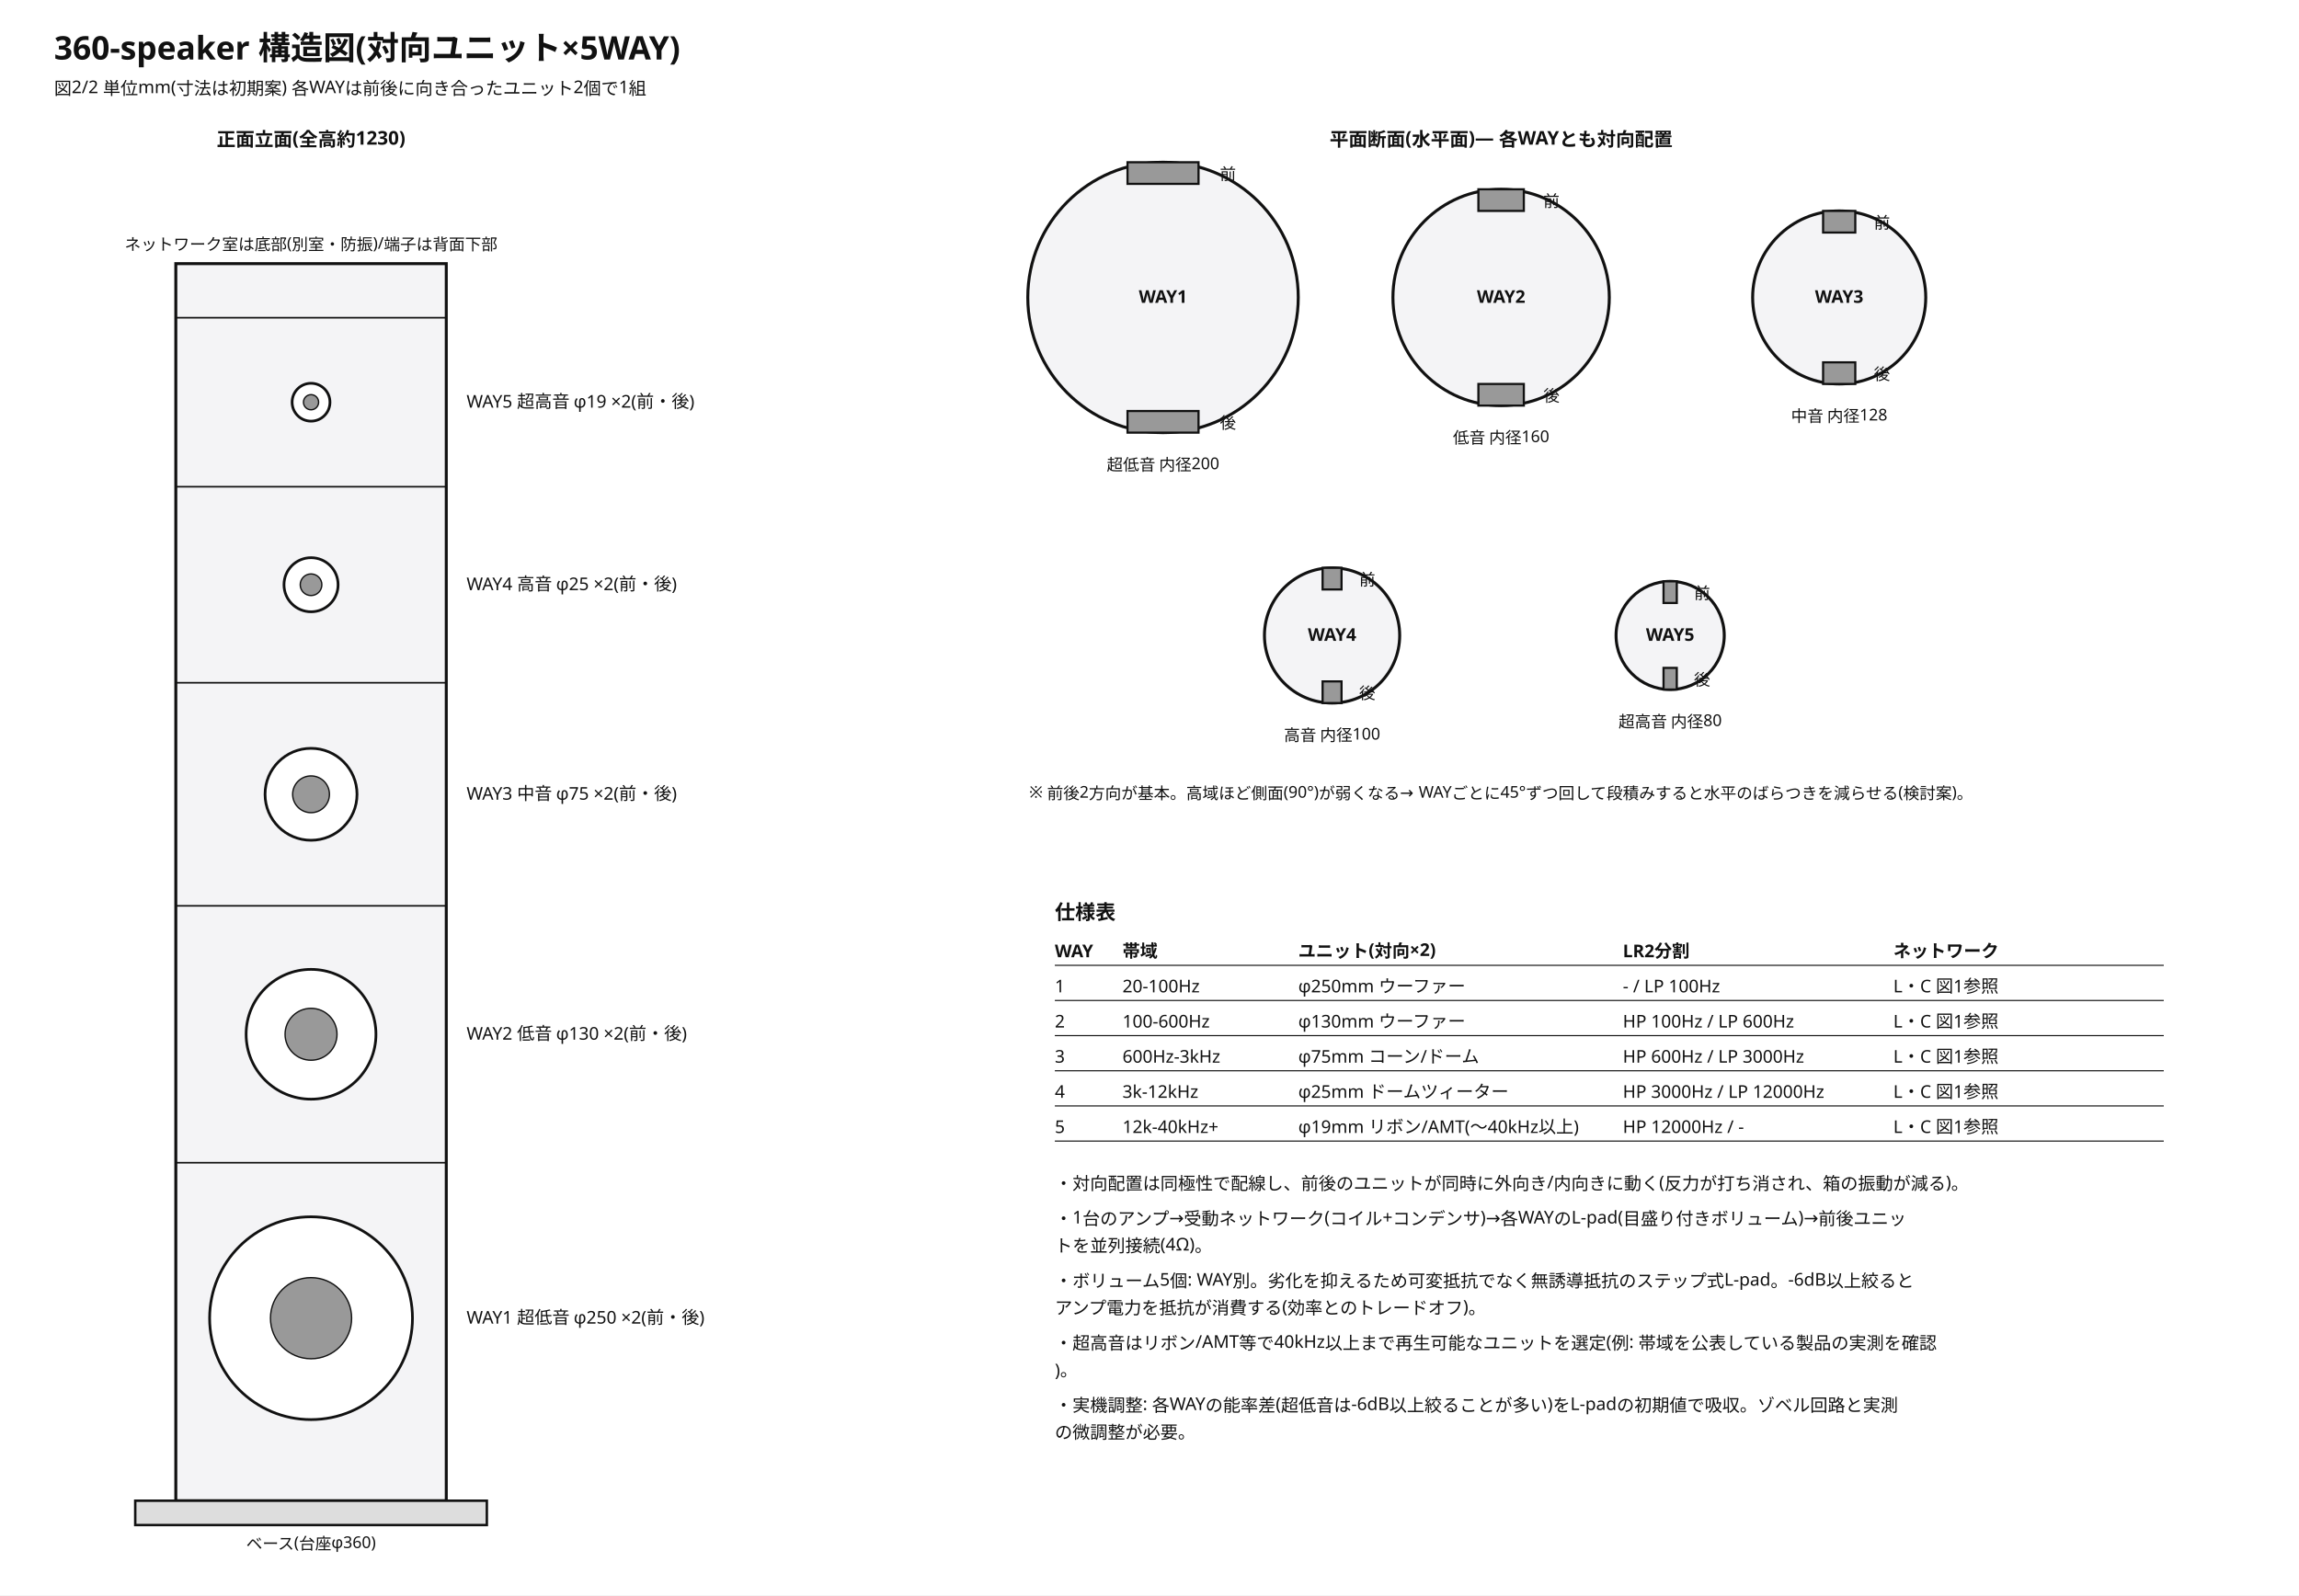
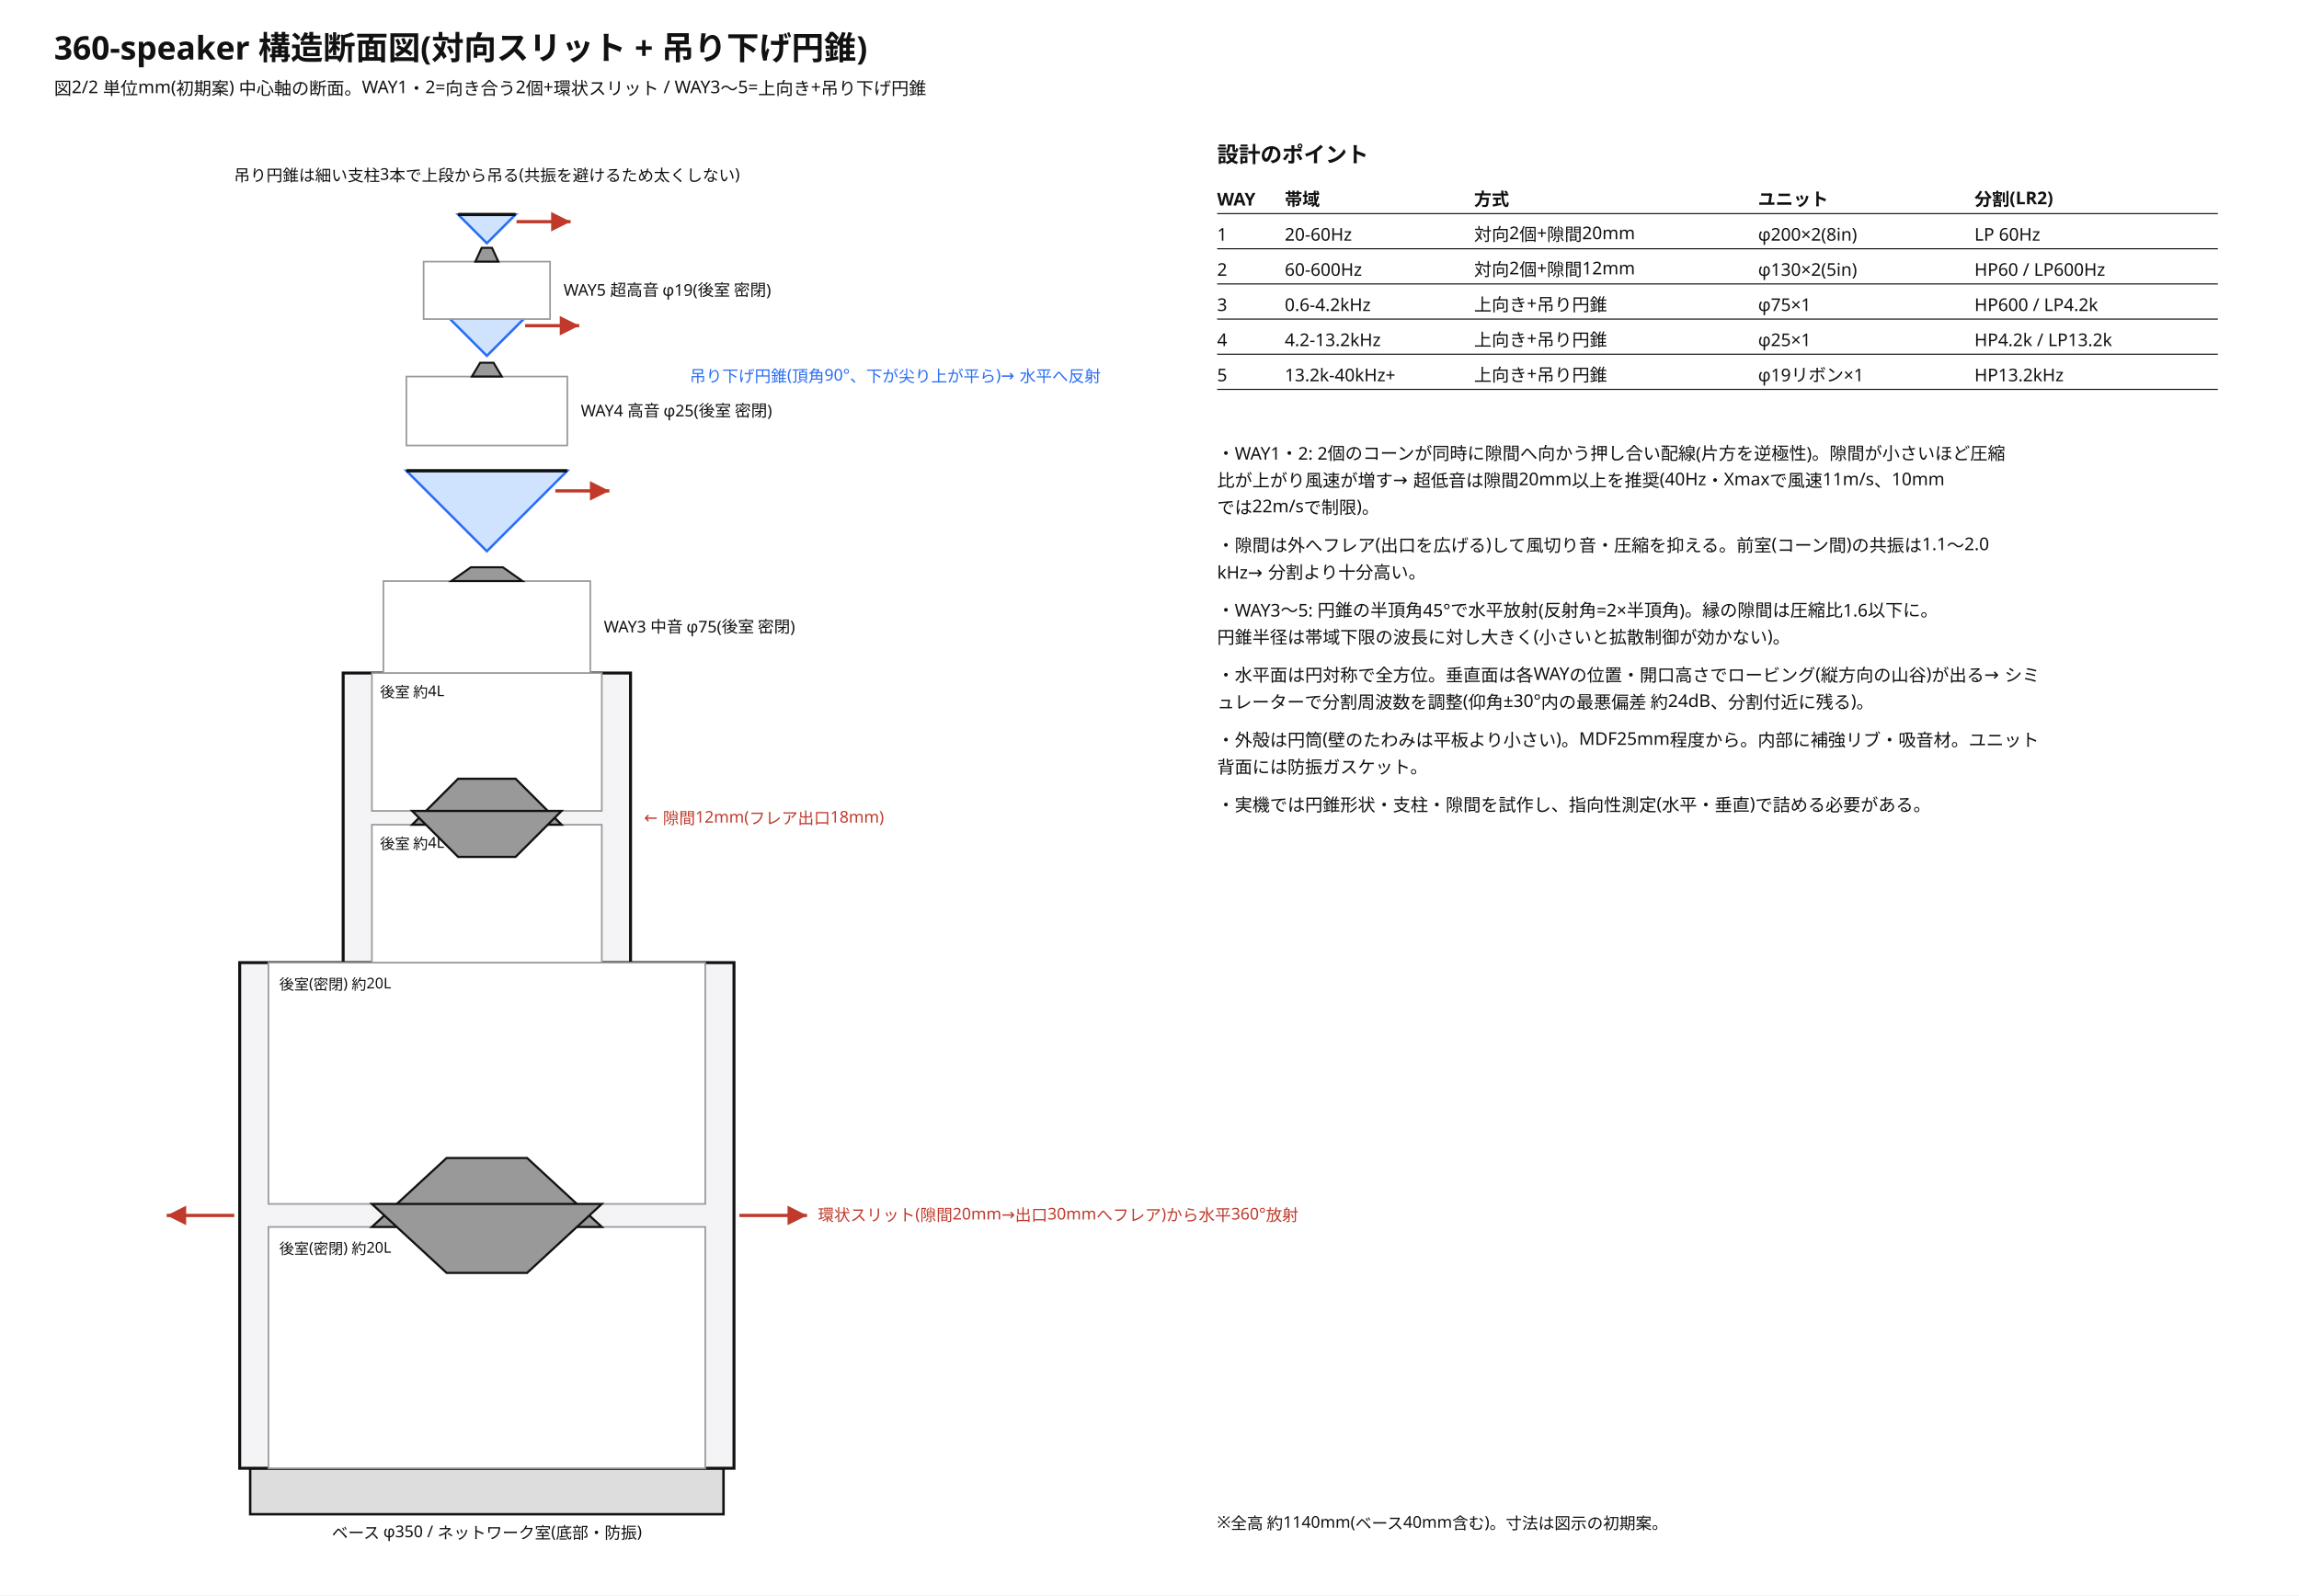
<svg xmlns="http://www.w3.org/2000/svg" viewBox="0 0 1700 1180" width="1700" height="1180" font-family="Meiryo,Yu Gothic,sans-serif">
+   <defs>
+     <marker id="a" markerWidth="8" markerHeight="8" refX="6" refY="3" orient="auto">
+       <path d="M0,0 L6,3 L0,6 Z" fill="#c0392b" />
+     </marker>
+   </defs>
  <rect width="1700" height="1180" fill="#fff" />
-   <text x="40" y="44" font-size="24" text-anchor="start" font-weight="bold" fill="#111">360-speaker  構造図(対向ユニット×5WAY)</text>
-   <text x="40" y="70" font-size="13" text-anchor="start" font-weight="normal" fill="#111">図2/2  単位mm(寸法は初期案)  各WAYは前後に向き合ったユニット2個で1組</text>
-   <text x="230" y="108" font-size="14" text-anchor="middle" font-weight="bold" fill="#111">正面立面(全高約1230)</text>
-   <rect x="130" y="195" width="200" height="915" fill="#f4f4f6" stroke="#111" stroke-width="2.2" />
-   <rect x="100" y="1110" width="260" height="18" fill="#ddd" stroke="#111" stroke-width="1.8" />
-   <text x="230" y="1146" font-size="12" text-anchor="middle" font-weight="normal" fill="#111">ベース(台座φ360)</text>
-   <line x1="130" y1="860" x2="330" y2="860" stroke="#111" stroke-width="1.2" />
-   <circle cx="230" cy="975.0" r="75" fill="#fff" stroke="#111" stroke-width="2" />
-   <circle cx="230" cy="975.0" r="30.0" fill="#999" stroke="#111" />
-   <text x="345" y="979.0" font-size="13" text-anchor="start" font-weight="normal" fill="#111">WAY1 超低音  φ250  ×2(前・後)</text>
-   <line x1="130" y1="670" x2="330" y2="670" stroke="#111" stroke-width="1.2" />
-   <circle cx="230" cy="765.0" r="48" fill="#fff" stroke="#111" stroke-width="2" />
-   <circle cx="230" cy="765.0" r="19.2" fill="#999" stroke="#111" />
-   <text x="345" y="769.0" font-size="13" text-anchor="start" font-weight="normal" fill="#111">WAY2 低音  φ130  ×2(前・後)</text>
-   <line x1="130" y1="505" x2="330" y2="505" stroke="#111" stroke-width="1.2" />
-   <circle cx="230" cy="587.5" r="34" fill="#fff" stroke="#111" stroke-width="2" />
-   <circle cx="230" cy="587.5" r="13.6" fill="#999" stroke="#111" />
-   <text x="345" y="591.5" font-size="13" text-anchor="start" font-weight="normal" fill="#111">WAY3 中音  φ75  ×2(前・後)</text>
-   <line x1="130" y1="360" x2="330" y2="360" stroke="#111" stroke-width="1.2" />
-   <circle cx="230" cy="432.5" r="20" fill="#fff" stroke="#111" stroke-width="2" />
-   <circle cx="230" cy="432.5" r="8.0" fill="#999" stroke="#111" />
-   <text x="345" y="436.5" font-size="13" text-anchor="start" font-weight="normal" fill="#111">WAY4 高音  φ25  ×2(前・後)</text>
-   <line x1="130" y1="235" x2="330" y2="235" stroke="#111" stroke-width="1.2" />
-   <circle cx="230" cy="297.5" r="14" fill="#fff" stroke="#111" stroke-width="2" />
-   <circle cx="230" cy="297.5" r="5.6" fill="#999" stroke="#111" />
-   <text x="345" y="301.5" font-size="13" text-anchor="start" font-weight="normal" fill="#111">WAY5 超高音  φ19  ×2(前・後)</text>
-   <text x="230" y="185" font-size="12" text-anchor="middle" font-weight="normal" fill="#111">ネットワーク室は底部(別室・防振)/端子は背面下部</text>
-   <text x="1110" y="108" font-size="14" text-anchor="middle" font-weight="bold" fill="#111">平面断面(水平面)— 各WAYとも対向配置</text>
-   <circle cx="860" cy="220" r="100" fill="#f4f4f6" stroke="#111" stroke-width="2.2" />
-   <rect x="833.75" y="120" width="52.5" height="16" fill="#999" stroke="#111" stroke-width="1.6" />
-   <text x="902.0" y="133" font-size="12" text-anchor="start" font-weight="normal" fill="#111">前</text>
-   <rect x="833.75" y="304" width="52.5" height="16" fill="#999" stroke="#111" stroke-width="1.6" />
-   <text x="902.0" y="317" font-size="12" text-anchor="start" font-weight="normal" fill="#111">後</text>
-   <text x="860" y="224" font-size="13" text-anchor="middle" font-weight="bold" fill="#111">WAY1</text>
-   <text x="860" y="348" font-size="12" text-anchor="middle" font-weight="normal" fill="#111">超低音 内径200</text>
-   <circle cx="1110" cy="220" r="80" fill="#f4f4f6" stroke="#111" stroke-width="2.2" />
-   <rect x="1093.2" y="140" width="33.6" height="16" fill="#999" stroke="#111" stroke-width="1.6" />
-   <text x="1141.2" y="153" font-size="12" text-anchor="start" font-weight="normal" fill="#111">前</text>
-   <rect x="1093.2" y="284" width="33.6" height="16" fill="#999" stroke="#111" stroke-width="1.6" />
-   <text x="1141.2" y="297" font-size="12" text-anchor="start" font-weight="normal" fill="#111">後</text>
-   <text x="1110" y="224" font-size="13" text-anchor="middle" font-weight="bold" fill="#111">WAY2</text>
-   <text x="1110" y="328" font-size="12" text-anchor="middle" font-weight="normal" fill="#111">低音 内径160</text>
-   <circle cx="1360" cy="220" r="64" fill="#f4f4f6" stroke="#111" stroke-width="2.2" />
-   <rect x="1348.1" y="156" width="23.8" height="16" fill="#999" stroke="#111" stroke-width="1.6" />
-   <text x="1385.6" y="169" font-size="12" text-anchor="start" font-weight="normal" fill="#111">前</text>
-   <rect x="1348.1" y="268" width="23.8" height="16" fill="#999" stroke="#111" stroke-width="1.6" />
-   <text x="1385.6" y="281" font-size="12" text-anchor="start" font-weight="normal" fill="#111">後</text>
-   <text x="1360" y="224" font-size="13" text-anchor="middle" font-weight="bold" fill="#111">WAY3</text>
-   <text x="1360" y="312" font-size="12" text-anchor="middle" font-weight="normal" fill="#111">中音 内径128</text>
-   <circle cx="985" cy="470" r="50" fill="#f4f4f6" stroke="#111" stroke-width="2.2" />
-   <rect x="978.0" y="420" width="14.0" height="16" fill="#999" stroke="#111" stroke-width="1.6" />
-   <text x="1005.0" y="433" font-size="12" text-anchor="start" font-weight="normal" fill="#111">前</text>
-   <rect x="978.0" y="504" width="14.0" height="16" fill="#999" stroke="#111" stroke-width="1.6" />
-   <text x="1005.0" y="517" font-size="12" text-anchor="start" font-weight="normal" fill="#111">後</text>
-   <text x="985" y="474" font-size="13" text-anchor="middle" font-weight="bold" fill="#111">WAY4</text>
-   <text x="985" y="548" font-size="12" text-anchor="middle" font-weight="normal" fill="#111">高音 内径100</text>
-   <circle cx="1235" cy="470" r="40" fill="#f4f4f6" stroke="#111" stroke-width="2.2" />
-   <rect x="1230.1" y="430" width="9.8" height="16" fill="#999" stroke="#111" stroke-width="1.6" />
-   <text x="1252.6" y="443" font-size="12" text-anchor="start" font-weight="normal" fill="#111">前</text>
-   <rect x="1230.1" y="494" width="9.8" height="16" fill="#999" stroke="#111" stroke-width="1.6" />
-   <text x="1252.6" y="507" font-size="12" text-anchor="start" font-weight="normal" fill="#111">後</text>
-   <text x="1235" y="474" font-size="13" text-anchor="middle" font-weight="bold" fill="#111">WAY5</text>
-   <text x="1235" y="538" font-size="12" text-anchor="middle" font-weight="normal" fill="#111">超高音 内径80</text>
-   <text x="1110" y="590" font-size="12" text-anchor="middle" font-weight="normal" fill="#111">※ 前後2方向が基本。高域ほど側面(90°)が弱くなる→ WAYごとに45°ずつ回して段積みすると水平のばらつきを減らせる(検討案)。</text>
-   <text x="780" y="680" font-size="15" text-anchor="start" font-weight="bold" fill="#111">仕様表</text>
-   <text x="780" y="708" font-size="13" text-anchor="start" font-weight="bold" fill="#111">WAY</text>
-   <text x="830" y="708" font-size="13" text-anchor="start" font-weight="bold" fill="#111">帯域</text>
-   <text x="960" y="708" font-size="13" text-anchor="start" font-weight="bold" fill="#111">ユニット(対向×2)</text>
-   <text x="1200" y="708" font-size="13" text-anchor="start" font-weight="bold" fill="#111">LR2分割</text>
-   <text x="1400" y="708" font-size="13" text-anchor="start" font-weight="bold" fill="#111">ネットワーク</text>
-   <line x1="780" y1="714" x2="1600" y2="714" stroke="#111" stroke-width="0.8" />
-   <text x="780" y="734" font-size="13" text-anchor="start" font-weight="normal" fill="#111">1</text>
-   <text x="830" y="734" font-size="13" text-anchor="start" font-weight="normal" fill="#111">20-100Hz</text>
-   <text x="960" y="734" font-size="13" text-anchor="start" font-weight="normal" fill="#111">φ250mm ウーファー</text>
-   <text x="1200" y="734" font-size="13" text-anchor="start" font-weight="normal" fill="#111">- / LP 100Hz</text>
-   <text x="1400" y="734" font-size="13" text-anchor="start" font-weight="normal" fill="#111">L・C 図1参照</text>
-   <line x1="780" y1="740" x2="1600" y2="740" stroke="#111" stroke-width="0.8" />
-   <text x="780" y="760" font-size="13" text-anchor="start" font-weight="normal" fill="#111">2</text>
-   <text x="830" y="760" font-size="13" text-anchor="start" font-weight="normal" fill="#111">100-600Hz</text>
-   <text x="960" y="760" font-size="13" text-anchor="start" font-weight="normal" fill="#111">φ130mm ウーファー</text>
-   <text x="1200" y="760" font-size="13" text-anchor="start" font-weight="normal" fill="#111">HP 100Hz / LP 600Hz</text>
-   <text x="1400" y="760" font-size="13" text-anchor="start" font-weight="normal" fill="#111">L・C 図1参照</text>
-   <line x1="780" y1="766" x2="1600" y2="766" stroke="#111" stroke-width="0.8" />
-   <text x="780" y="786" font-size="13" text-anchor="start" font-weight="normal" fill="#111">3</text>
-   <text x="830" y="786" font-size="13" text-anchor="start" font-weight="normal" fill="#111">600Hz-3kHz</text>
-   <text x="960" y="786" font-size="13" text-anchor="start" font-weight="normal" fill="#111">φ75mm コーン/ドーム</text>
-   <text x="1200" y="786" font-size="13" text-anchor="start" font-weight="normal" fill="#111">HP 600Hz / LP 3000Hz</text>
-   <text x="1400" y="786" font-size="13" text-anchor="start" font-weight="normal" fill="#111">L・C 図1参照</text>
-   <line x1="780" y1="792" x2="1600" y2="792" stroke="#111" stroke-width="0.8" />
-   <text x="780" y="812" font-size="13" text-anchor="start" font-weight="normal" fill="#111">4</text>
-   <text x="830" y="812" font-size="13" text-anchor="start" font-weight="normal" fill="#111">3k-12kHz</text>
-   <text x="960" y="812" font-size="13" text-anchor="start" font-weight="normal" fill="#111">φ25mm ドームツィーター</text>
-   <text x="1200" y="812" font-size="13" text-anchor="start" font-weight="normal" fill="#111">HP 3000Hz / LP 12000Hz</text>
-   <text x="1400" y="812" font-size="13" text-anchor="start" font-weight="normal" fill="#111">L・C 図1参照</text>
-   <line x1="780" y1="818" x2="1600" y2="818" stroke="#111" stroke-width="0.8" />
-   <text x="780" y="838" font-size="13" text-anchor="start" font-weight="normal" fill="#111">5</text>
-   <text x="830" y="838" font-size="13" text-anchor="start" font-weight="normal" fill="#111">12k-40kHz+</text>
-   <text x="960" y="838" font-size="13" text-anchor="start" font-weight="normal" fill="#111">φ19mm リボン/AMT(〜40kHz以上)</text>
-   <text x="1200" y="838" font-size="13" text-anchor="start" font-weight="normal" fill="#111">HP 12000Hz / -</text>
-   <text x="1400" y="838" font-size="13" text-anchor="start" font-weight="normal" fill="#111">L・C 図1参照</text>
-   <line x1="780" y1="844" x2="1600" y2="844" stroke="#111" stroke-width="0.8" />
-   <text x="780" y="880" font-size="13" text-anchor="start" font-weight="normal" fill="#111">・対向配置は同極性で配線し、前後のユニットが同時に外向き/内向きに動く(反力が打ち消され、箱の振動が減る)。</text>
-   <text x="780" y="906" font-size="13" text-anchor="start" font-weight="normal" fill="#111">・1台のアンプ→受動ネットワーク(コイル+コンデンサ)→各WAYのL-pad(目盛り付きボリューム)→前後ユニッ</text>
-   <text x="780" y="926" font-size="13" text-anchor="start" font-weight="normal" fill="#111">トを並列接続(4Ω)。</text>
-   <text x="780" y="952" font-size="13" text-anchor="start" font-weight="normal" fill="#111">・ボリューム5個: WAY別。劣化を抑えるため可変抵抗でなく無誘導抵抗のステップ式L-pad。-6dB以上絞ると</text>
-   <text x="780" y="972" font-size="13" text-anchor="start" font-weight="normal" fill="#111">アンプ電力を抵抗が消費する(効率とのトレードオフ)。</text>
-   <text x="780" y="998" font-size="13" text-anchor="start" font-weight="normal" fill="#111">・超高音はリボン/AMT等で40kHz以上まで再生可能なユニットを選定(例: 帯域を公表している製品の実測を確認</text>
-   <text x="780" y="1018" font-size="13" text-anchor="start" font-weight="normal" fill="#111">)。</text>
-   <text x="780" y="1044" font-size="13" text-anchor="start" font-weight="normal" fill="#111">・実機調整: 各WAYの能率差(超低音は-6dB以上絞ることが多い)をL-padの初期値で吸収。ゾベル回路と実測</text>
-   <text x="780" y="1064" font-size="13" text-anchor="start" font-weight="normal" fill="#111">の微調整が必要。</text>
+   <text x="40" y="44" font-size="24" text-anchor="start" font-weight="bold" fill="#111">360-speaker  構造断面図(対向スリット + 吊り下げ円錐)</text>
+   <text x="40" y="70" font-size="13" text-anchor="start" font-weight="normal" fill="#111">図2/2  単位mm(初期案)  中心軸の断面。WAY1・2=向き合う2個+環状スリット / WAY3〜5=上向き+吊り下げ円錐</text>
+   <rect x="185" y="1086.0" width="350" height="34.0" fill="#ddd" stroke="#111" stroke-width="1.8" />
+   <text x="360" y="1138.0" font-size="12" text-anchor="middle" font-weight="normal" fill="#111">ベース φ350 / ネットワーク室(底部・防振)</text>
+   <rect x="177.25" y="712.0" width="365.5" height="374.0" fill="#f4f4f6" stroke="#111" stroke-width="2.2" />
+   <rect x="253.75" y="497.8" width="212.5" height="214.2" fill="#f4f4f6" stroke="#111" stroke-width="2.2" />
+   <rect x="198.5" y="907.5" width="323.0" height="178.5" fill="#fff" stroke="#999" stroke-width="1.2" />
+   <text x="206.5" y="927.5" font-size="11" text-anchor="start" font-weight="normal" fill="#111">後室(密閉) 約20L</text>
+   <rect x="198.5" y="712.0" width="323.0" height="178.5" fill="#fff" stroke="#999" stroke-width="1.2" />
+   <text x="206.5" y="732.0" font-size="11" text-anchor="start" font-weight="normal" fill="#111">後室(密閉) 約20L</text>
+   <path d="M275.0,907.5 L330.25,856.5 L389.75,856.5 L445.0,907.5 Z" fill="#999" stroke="#111" stroke-width="1.6" />
+   <path d="M275.0,890.5 L330.25,941.5 L389.75,941.5 L445.0,890.5 Z" fill="#999" stroke="#111" stroke-width="1.6" />
+   <path d="M173.25,899.0 l-50,0" stroke="#c0392b" stroke-width="2.4" marker-end="url(#a)" />
+   <path d="M546.75,899.0 l50,0" stroke="#c0392b" stroke-width="2.4" marker-end="url(#a)" />
+   <text x="604.75" y="903.0" font-size="12" text-anchor="start" font-weight="normal" fill="#c0392b">環状スリット(隙間20mm→出口30mmへフレア)から水平360°放射</text>
+   <rect x="275.0" y="610.0" width="170.0" height="102.0" fill="#fff" stroke="#999" stroke-width="1.2" />
+   <text x="281.0" y="628.0" font-size="11" text-anchor="start" font-weight="normal" fill="#111">後室 約4L</text>
+   <rect x="275.0" y="497.8" width="170.0" height="102.0" fill="#fff" stroke="#999" stroke-width="1.2" />
+   <text x="281.0" y="515.8" font-size="11" text-anchor="start" font-weight="normal" fill="#111">後室 約4L</text>
+   <path d="M304.75,610.0 L338.75,576.0 L381.25,576.0 L415.25,610.0 Z" fill="#999" stroke="#111" stroke-width="1.6" />
+   <path d="M304.75,599.8 L338.75,633.8 L381.25,633.8 L415.25,599.8 Z" fill="#999" stroke="#111" stroke-width="1.6" />
+   <text x="476.25" y="608.9" font-size="12" text-anchor="start" font-weight="normal" fill="#c0392b">← 隙間12mm(フレア出口18mm)</text>
+   <rect x="283.5" y="429.8" width="153.0" height="68.0" fill="#fff" stroke="#999" stroke-width="1.2" />
+   <text x="446.5" y="467.8" font-size="12" text-anchor="start" font-weight="normal" fill="#111">WAY3 中音 φ75(後室 密閉)</text>
+   <path d="M333.65,429.8 L348.142,419.6 L371.858,419.6 L386.35,429.8 Z" fill="#999" stroke="#111" stroke-width="1.5" />
+   <path d="M360,407.7 L300.5,348.2 L419.5,348.2 Z" fill="#cfe3ff" stroke="#2a6df4" stroke-width="1.8" />
+   <line x1="300.5" y1="348.2" x2="419.5" y2="348.2" stroke="#111" stroke-width="2.4" />
+   <path d="M410.625,363.075 l40,0" stroke="#c0392b" stroke-width="2.4" marker-end="url(#a)" />
+   <rect x="300.5" y="278.5" width="119.0" height="51.0" fill="#fff" stroke="#999" stroke-width="1.2" />
+   <text x="429.5" y="308.0" font-size="12" text-anchor="start" font-weight="normal" fill="#111">WAY4 高音 φ25(後室 密閉)</text>
+   <path d="M348.95,278.5 L355.027,268.3 L364.973,268.3 L371.05,278.5 Z" fill="#999" stroke="#111" stroke-width="1.5" />
+   <path d="M360,263.2 L330.25,233.45 L389.75,233.45 Z" fill="#cfe3ff" stroke="#2a6df4" stroke-width="1.8" />
+   <line x1="330.25" y1="233.45" x2="389.75" y2="233.45" stroke="#111" stroke-width="2.4" />
+   <path d="M388.312,240.888 l40,0" stroke="#c0392b" stroke-width="2.4" marker-end="url(#a)" />
+   <rect x="313.25" y="193.5" width="93.5" height="42.5" fill="#fff" stroke="#999" stroke-width="1.2" />
+   <text x="416.75" y="218.75" font-size="12" text-anchor="start" font-weight="normal" fill="#111">WAY5 超高音 φ19(後室 密閉)</text>
+   <path d="M351.5,193.5 L356.175,183.3 L363.825,183.3 L368.5,193.5 Z" fill="#999" stroke="#111" stroke-width="1.5" />
+   <path d="M360,179.9 L338.75,158.65 L381.25,158.65 Z" fill="#cfe3ff" stroke="#2a6df4" stroke-width="1.8" />
+   <line x1="338.75" y1="158.65" x2="381.25" y2="158.65" stroke="#111" stroke-width="2.4" />
+   <path d="M381.938,163.962 l40,0" stroke="#c0392b" stroke-width="2.4" marker-end="url(#a)" />
+   <text x="510" y="282.5" font-size="12" text-anchor="start" font-weight="normal" fill="#2a6df4">吊り下げ円錐(頂角90°、下が尖り上が平ら)→ 水平へ反射</text>
+   <text x="360" y="134.0" font-size="12" text-anchor="middle" font-weight="normal" fill="#111">吊り円錐は細い支柱3本で上段から吊る(共振を避けるため太くしない)</text>
+   <text x="900" y="120" font-size="16" text-anchor="start" font-weight="bold" fill="#111">設計のポイント</text>
+   <text x="900" y="152" font-size="13" text-anchor="start" font-weight="bold" fill="#111">WAY</text>
+   <text x="950" y="152" font-size="13" text-anchor="start" font-weight="bold" fill="#111">帯域</text>
+   <text x="1090" y="152" font-size="13" text-anchor="start" font-weight="bold" fill="#111">方式</text>
+   <text x="1300" y="152" font-size="13" text-anchor="start" font-weight="bold" fill="#111">ユニット</text>
+   <text x="1460" y="152" font-size="13" text-anchor="start" font-weight="bold" fill="#111">分割(LR2)</text>
+   <line x1="900" y1="158" x2="1640" y2="158" stroke="#111" stroke-width="0.8" />
+   <text x="900" y="178" font-size="13" text-anchor="start" font-weight="normal" fill="#111">1</text>
+   <text x="950" y="178" font-size="13" text-anchor="start" font-weight="normal" fill="#111">20-60Hz</text>
+   <text x="1090" y="178" font-size="13" text-anchor="start" font-weight="normal" fill="#111">対向2個+隙間20mm</text>
+   <text x="1300" y="178" font-size="13" text-anchor="start" font-weight="normal" fill="#111">φ200×2(8in)</text>
+   <text x="1460" y="178" font-size="13" text-anchor="start" font-weight="normal" fill="#111">LP 60Hz</text>
+   <line x1="900" y1="184" x2="1640" y2="184" stroke="#111" stroke-width="0.8" />
+   <text x="900" y="204" font-size="13" text-anchor="start" font-weight="normal" fill="#111">2</text>
+   <text x="950" y="204" font-size="13" text-anchor="start" font-weight="normal" fill="#111">60-600Hz</text>
+   <text x="1090" y="204" font-size="13" text-anchor="start" font-weight="normal" fill="#111">対向2個+隙間12mm</text>
+   <text x="1300" y="204" font-size="13" text-anchor="start" font-weight="normal" fill="#111">φ130×2(5in)</text>
+   <text x="1460" y="204" font-size="13" text-anchor="start" font-weight="normal" fill="#111">HP60 / LP600Hz</text>
+   <line x1="900" y1="210" x2="1640" y2="210" stroke="#111" stroke-width="0.8" />
+   <text x="900" y="230" font-size="13" text-anchor="start" font-weight="normal" fill="#111">3</text>
+   <text x="950" y="230" font-size="13" text-anchor="start" font-weight="normal" fill="#111">0.6-4.2kHz</text>
+   <text x="1090" y="230" font-size="13" text-anchor="start" font-weight="normal" fill="#111">上向き+吊り円錐</text>
+   <text x="1300" y="230" font-size="13" text-anchor="start" font-weight="normal" fill="#111">φ75×1</text>
+   <text x="1460" y="230" font-size="13" text-anchor="start" font-weight="normal" fill="#111">HP600 / LP4.2k</text>
+   <line x1="900" y1="236" x2="1640" y2="236" stroke="#111" stroke-width="0.8" />
+   <text x="900" y="256" font-size="13" text-anchor="start" font-weight="normal" fill="#111">4</text>
+   <text x="950" y="256" font-size="13" text-anchor="start" font-weight="normal" fill="#111">4.2-13.2kHz</text>
+   <text x="1090" y="256" font-size="13" text-anchor="start" font-weight="normal" fill="#111">上向き+吊り円錐</text>
+   <text x="1300" y="256" font-size="13" text-anchor="start" font-weight="normal" fill="#111">φ25×1</text>
+   <text x="1460" y="256" font-size="13" text-anchor="start" font-weight="normal" fill="#111">HP4.2k / LP13.2k</text>
+   <line x1="900" y1="262" x2="1640" y2="262" stroke="#111" stroke-width="0.8" />
+   <text x="900" y="282" font-size="13" text-anchor="start" font-weight="normal" fill="#111">5</text>
+   <text x="950" y="282" font-size="13" text-anchor="start" font-weight="normal" fill="#111">13.2k-40kHz+</text>
+   <text x="1090" y="282" font-size="13" text-anchor="start" font-weight="normal" fill="#111">上向き+吊り円錐</text>
+   <text x="1300" y="282" font-size="13" text-anchor="start" font-weight="normal" fill="#111">φ19リボン×1</text>
+   <text x="1460" y="282" font-size="13" text-anchor="start" font-weight="normal" fill="#111">HP13.2kHz</text>
+   <line x1="900" y1="288" x2="1640" y2="288" stroke="#111" stroke-width="0.8" />
+   <text x="900" y="340" font-size="13" text-anchor="start" font-weight="normal" fill="#111">・WAY1・2: 2個のコーンが同時に隙間へ向かう押し合い配線(片方を逆極性)。隙間が小さいほど圧縮</text>
+   <text x="900" y="360" font-size="13" text-anchor="start" font-weight="normal" fill="#111">比が上がり風速が増す→ 超低音は隙間20mm以上を推奨(40Hz・Xmaxで風速11m/s、10mm</text>
+   <text x="900" y="380" font-size="13" text-anchor="start" font-weight="normal" fill="#111">では22m/sで制限)。</text>
+   <text x="900" y="408" font-size="13" text-anchor="start" font-weight="normal" fill="#111">・隙間は外へフレア(出口を広げる)して風切り音・圧縮を抑える。前室(コーン間)の共振は1.1〜2.0</text>
+   <text x="900" y="428" font-size="13" text-anchor="start" font-weight="normal" fill="#111">kHz→ 分割より十分高い。</text>
+   <text x="900" y="456" font-size="13" text-anchor="start" font-weight="normal" fill="#111">・WAY3〜5: 円錐の半頂角45°で水平放射(反射角=2×半頂角)。縁の隙間は圧縮比1.6以下に。</text>
+   <text x="900" y="476" font-size="13" text-anchor="start" font-weight="normal" fill="#111">円錐半径は帯域下限の波長に対し大きく(小さいと拡散制御が効かない)。</text>
+   <text x="900" y="504" font-size="13" text-anchor="start" font-weight="normal" fill="#111">・水平面は円対称で全方位。垂直面は各WAYの位置・開口高さでロービング(縦方向の山谷)が出る→ シミ</text>
+   <text x="900" y="524" font-size="13" text-anchor="start" font-weight="normal" fill="#111">ュレーターで分割周波数を調整(仰角±30°内の最悪偏差 約24dB、分割付近に残る)。</text>
+   <text x="900" y="552" font-size="13" text-anchor="start" font-weight="normal" fill="#111">・外殻は円筒(壁のたわみは平板より小さい)。MDF25mm程度から。内部に補強リブ・吸音材。ユニット</text>
+   <text x="900" y="572" font-size="13" text-anchor="start" font-weight="normal" fill="#111">背面には防振ガスケット。</text>
+   <text x="900" y="600" font-size="13" text-anchor="start" font-weight="normal" fill="#111">・実機では円錐形状・支柱・隙間を試作し、指向性測定(水平・垂直)で詰める必要がある。</text>
+   <text x="900" y="1130" font-size="12" text-anchor="start" font-weight="normal" fill="#111">※全高 約1140mm(ベース40mm含む)。寸法は図示の初期案。</text>
</svg>
